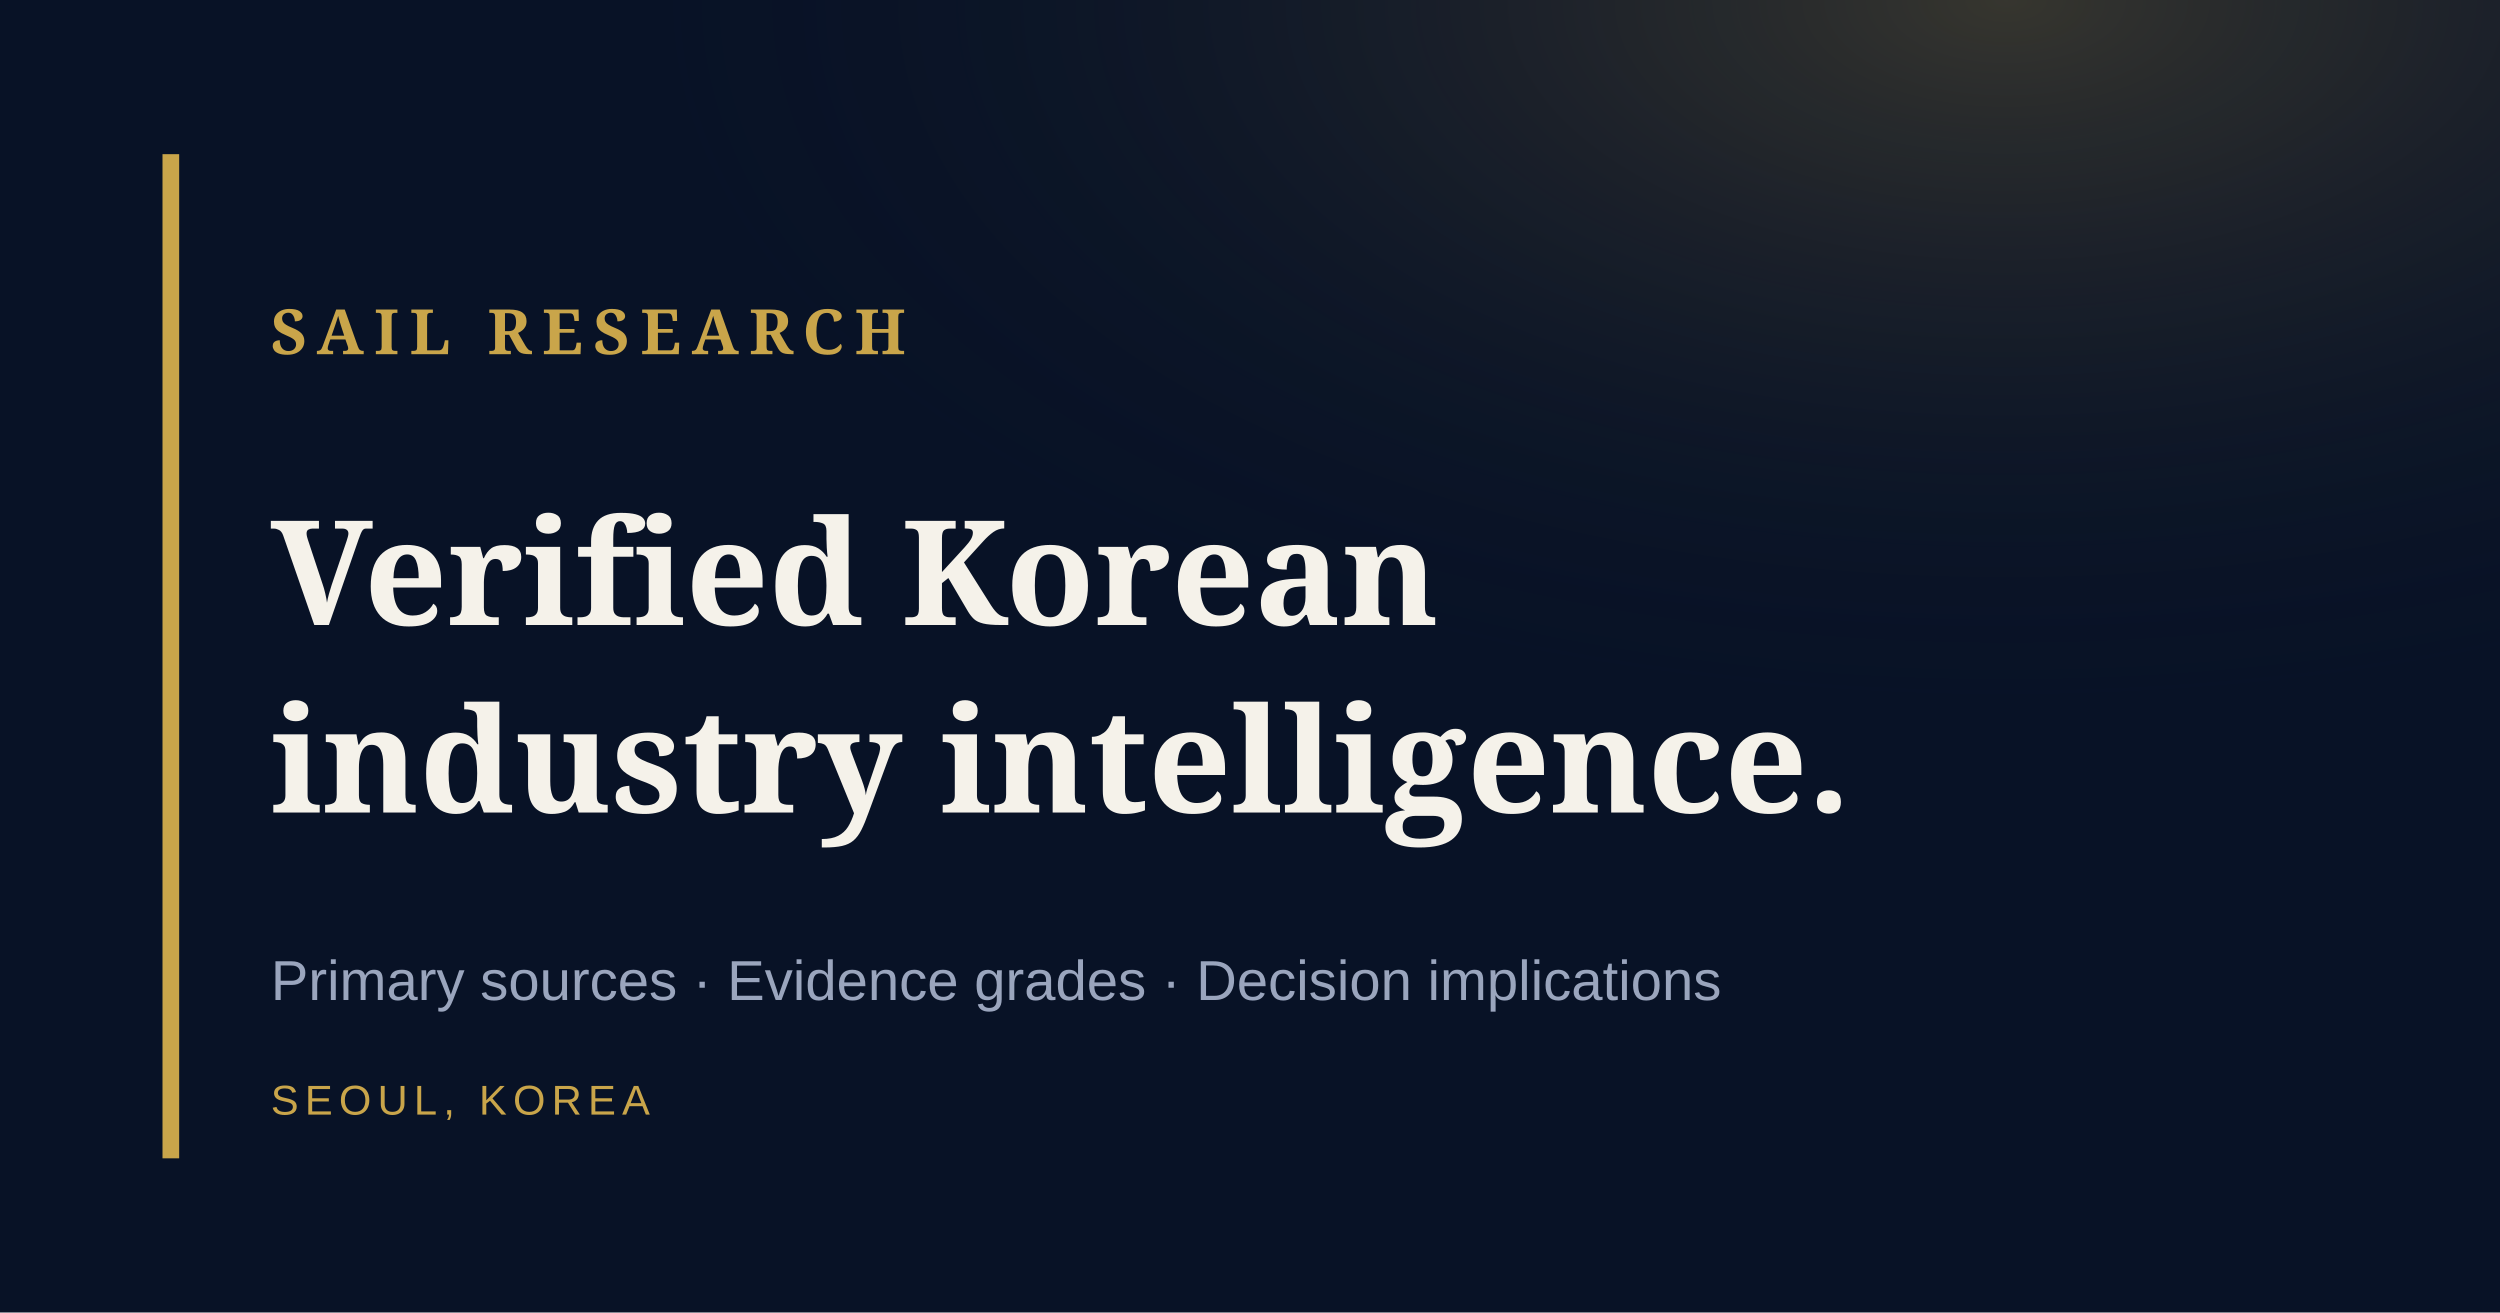
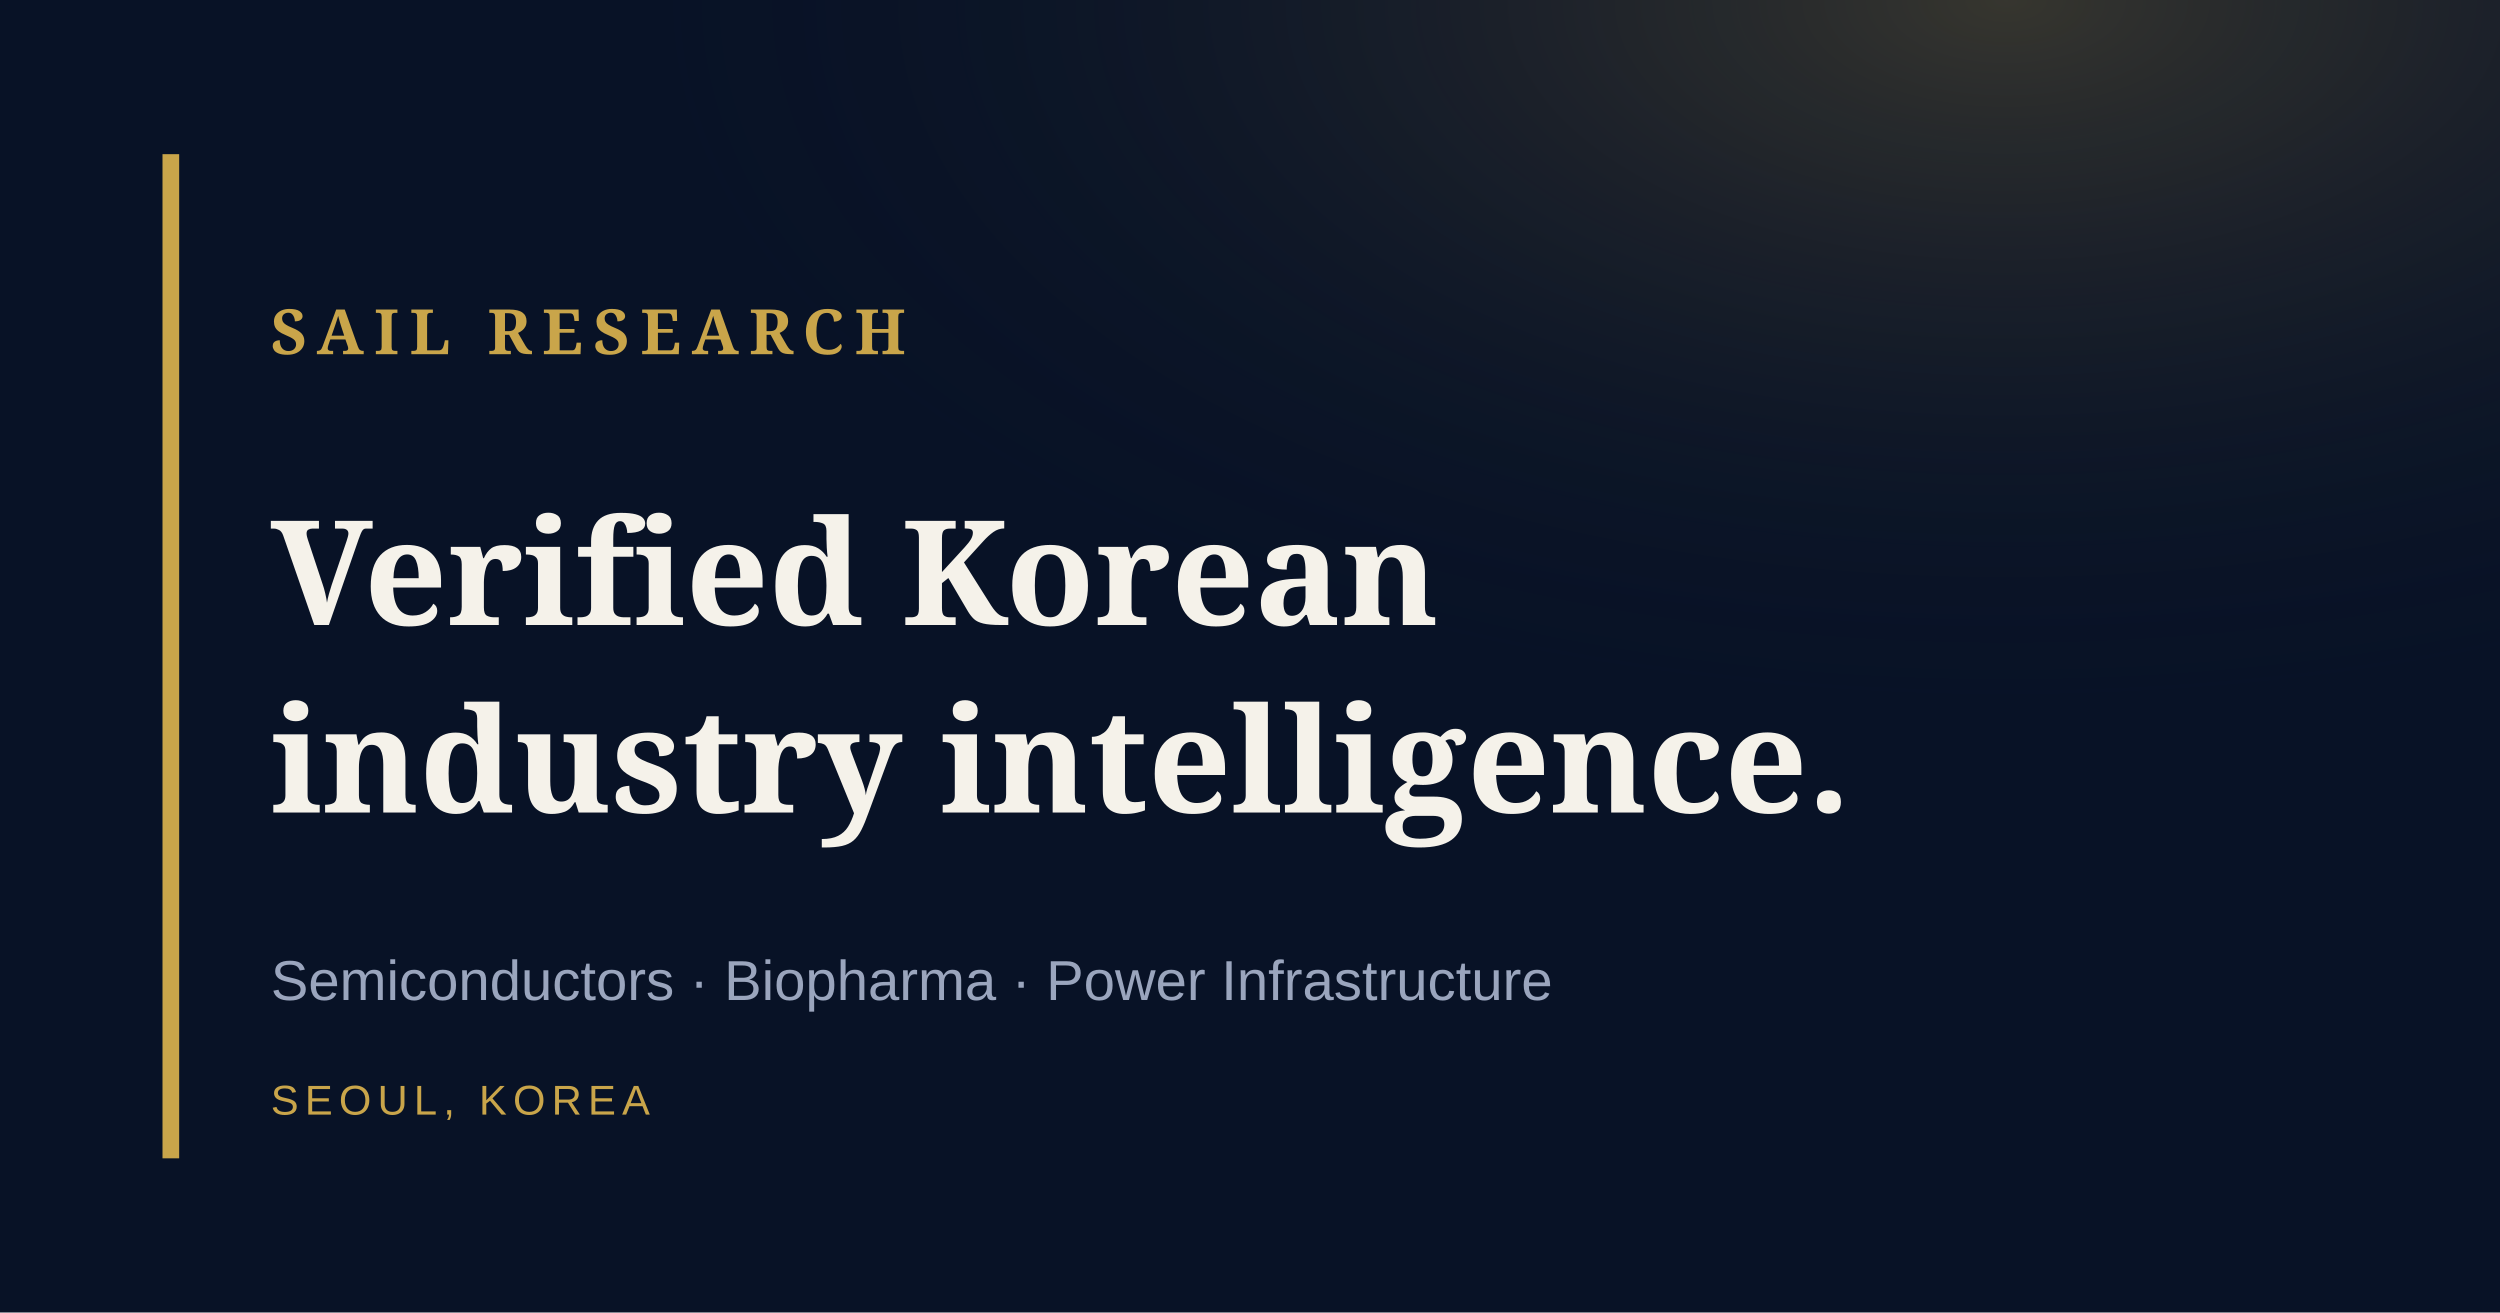
<svg xmlns="http://www.w3.org/2000/svg" width="1200" height="630" viewBox="0 0 1200 630" role="img" aria-labelledby="title desc">
  <defs>
    <radialGradient id="glow" cx="80%" cy="0%" r="90%">
      <stop offset="0" stop-color="#c9a54a" stop-opacity=".24" />
      <stop offset=".62" stop-color="#081226" stop-opacity="0" />
    </radialGradient>
  </defs>
  <rect width="1200" height="630" fill="#081226" />
  <rect width="1200" height="630" fill="url(#glow)" />
  <rect x="78" y="74" width="8" height="482" fill="#c9a54a" />
  <text x="130" y="170" fill="#c9a54a" font-family="Georgia,serif" font-size="30" font-weight="700" letter-spacing="5">SAIL RESEARCH</text>
  <text x="130" y="300" fill="#f5f2ea" font-family="Georgia,serif" font-size="70" font-weight="700">Verified Korean</text>
  <text x="130" y="390" fill="#f5f2ea" font-family="Georgia,serif" font-size="70" font-weight="700">industry intelligence.</text>
-   <text x="130" y="480" fill="#9aa5bd" font-family="Arial,sans-serif" font-size="27">Primary sources · Evidence grades · Decision implications</text>
+   <text x="130" y="480" fill="#9aa5bd" font-family="Arial,sans-serif" font-size="27">Semiconductors · Biopharma · Power Infrastructure</text>
  <text x="130" y="535" fill="#c9a54a" font-family="Arial,sans-serif" font-size="20" letter-spacing="3">SEOUL, KOREA</text>
</svg>
